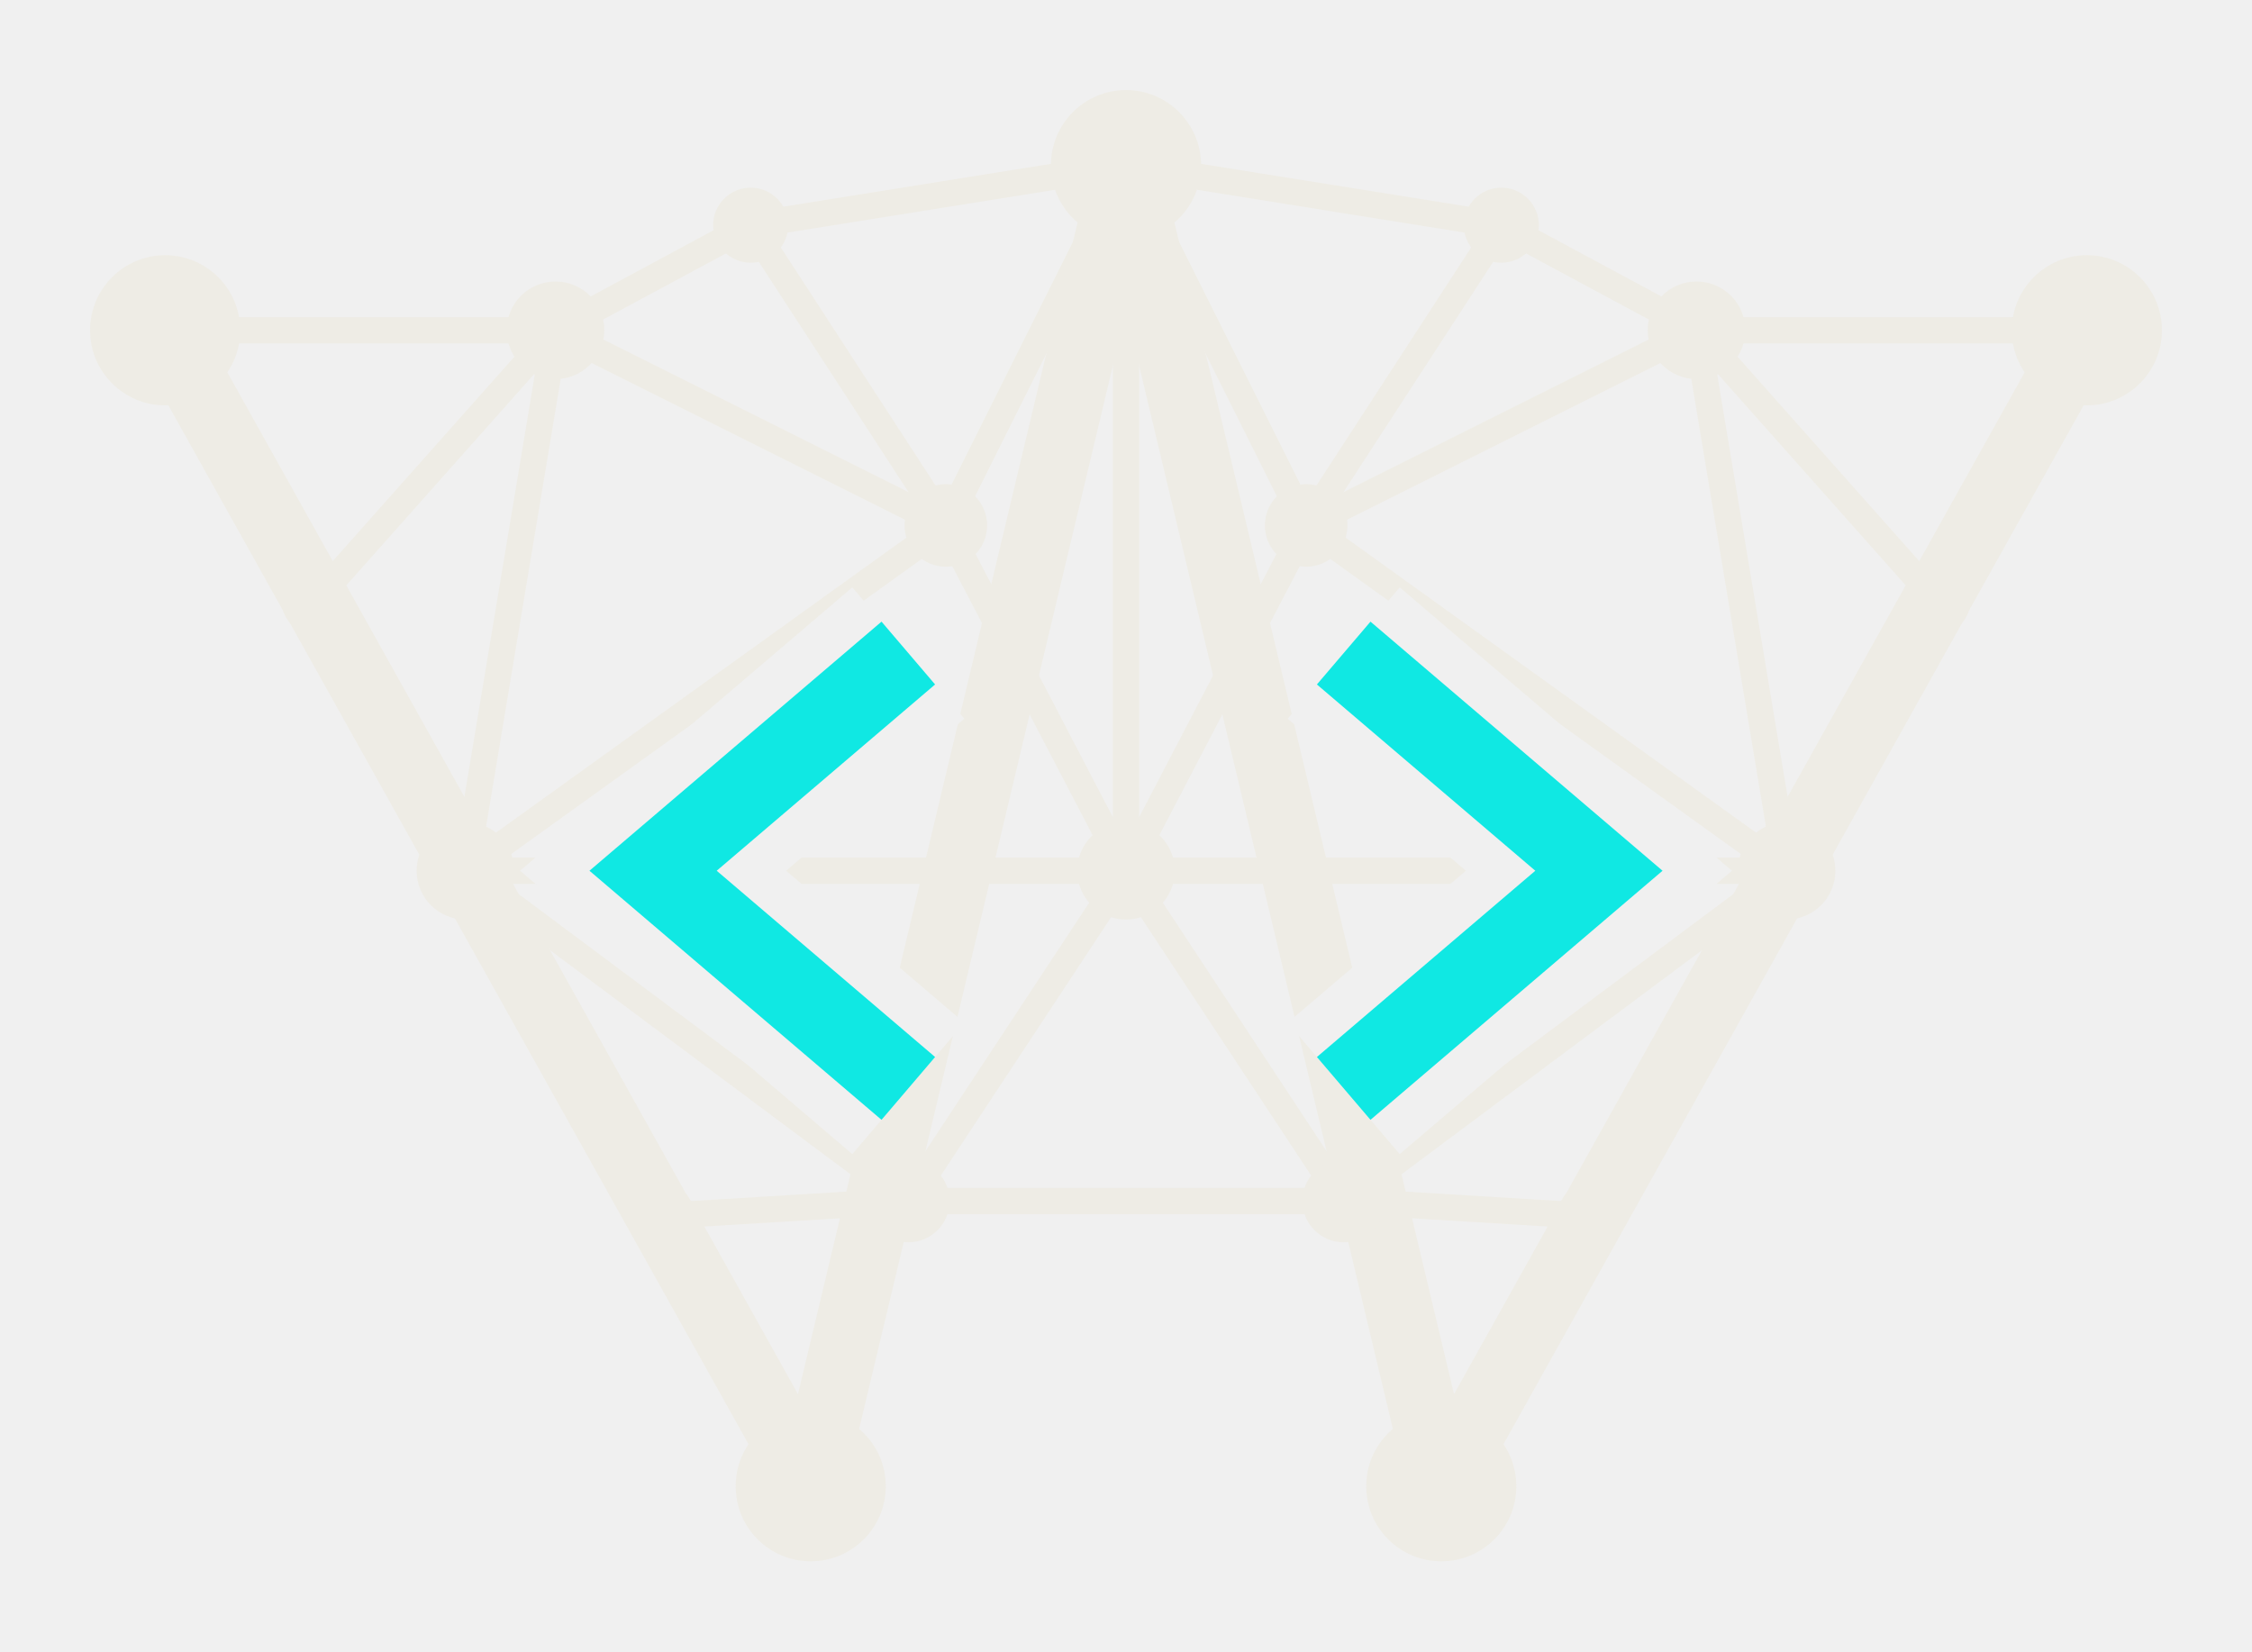
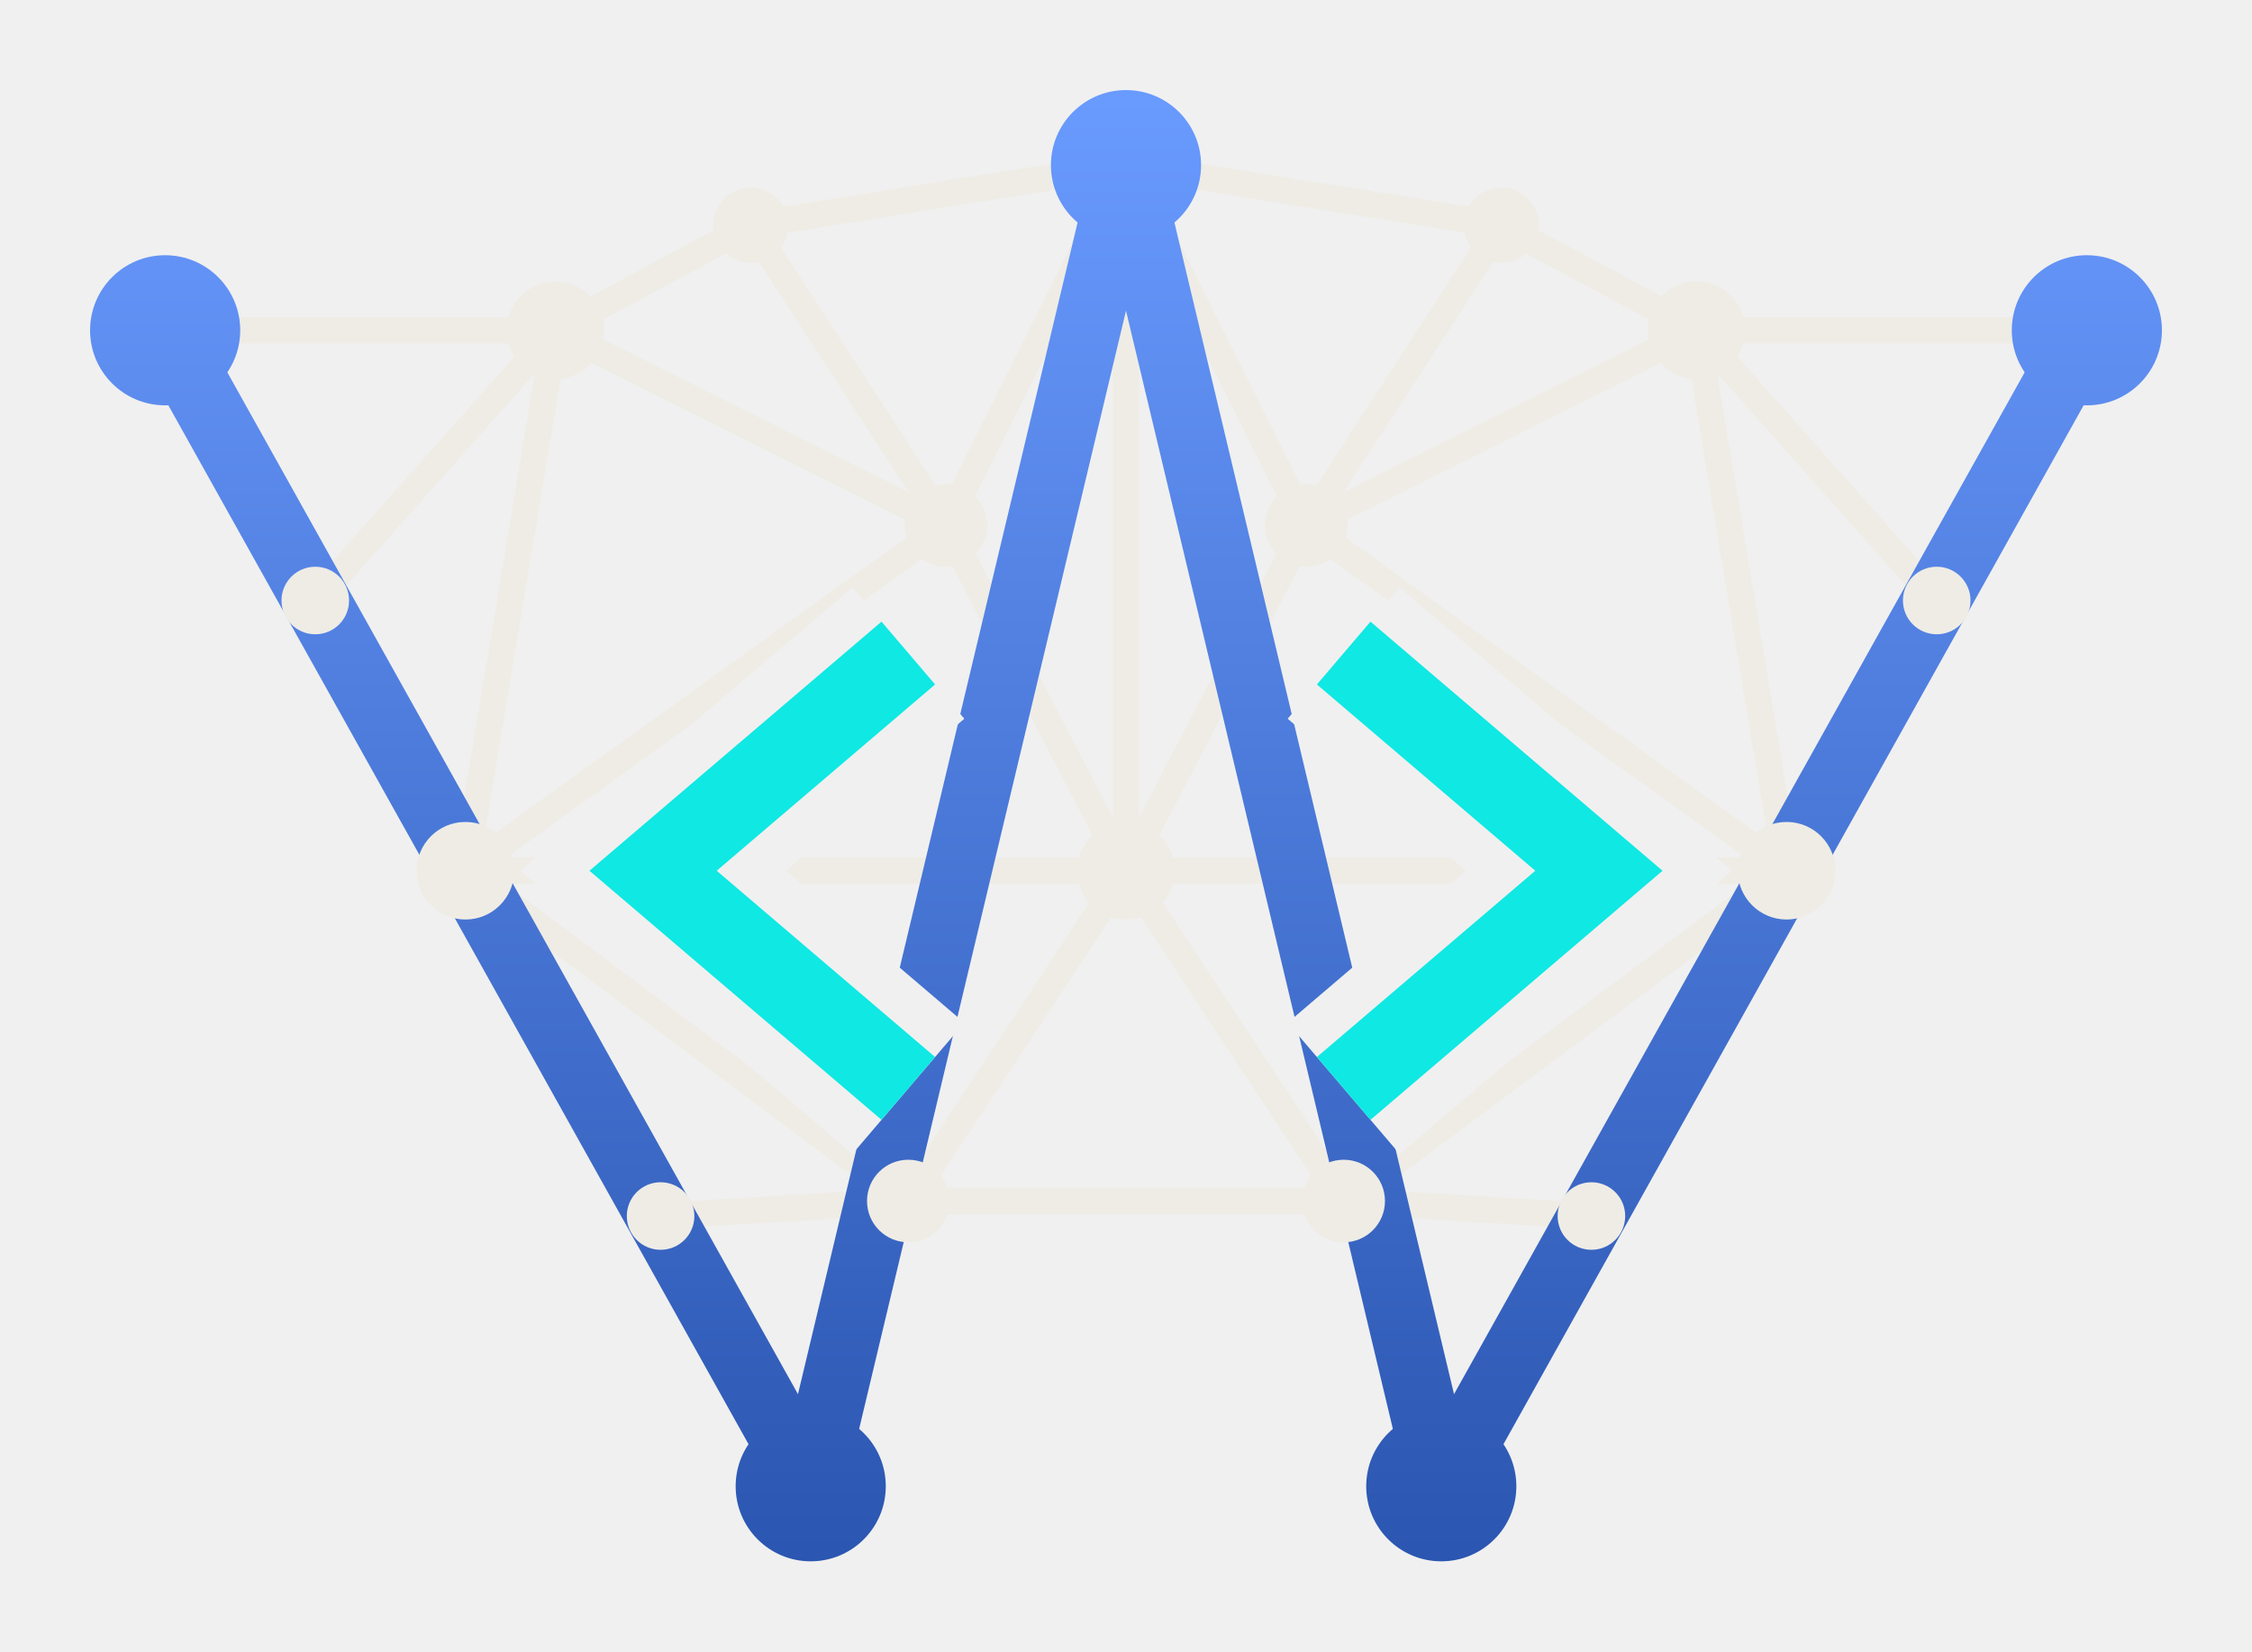
<svg xmlns="http://www.w3.org/2000/svg" viewBox="0 0 300 220" role="img" aria-label="Welva Studio">
  <defs>
+     <linearGradient id="w" gradientUnits="userSpaceOnUse" x1="0" y1="10" x2="0" y2="210">
+       <stop offset="0" stop-color="#6a9bff" />
+       <stop offset="1" stop-color="#2a55b0" />
+     </linearGradient>
    <mask id="k" maskUnits="userSpaceOnUse" x="-20" y="-20" width="340" height="260">
      <rect x="-20" y="-20" width="340" height="260" fill="#fff" />
      <path d="M121 87 L87 116 L121 145" fill="none" stroke="#000" stroke-width="23" />
      <path d="M179 87 L213 116 L179 145" fill="none" stroke="#000" stroke-width="23" />
    </mask>
  </defs>
  <g transform="translate(0 0)">
    <g mask="url(#k)">
      <g fill="none" stroke="#eeece5" stroke-linecap="round">
        <path d="M150 22 L150 116" stroke-width="3.5" />
        <path d="M150 22 L126 70" stroke-width="3.5" />
        <path d="M150 22 L174 70" stroke-width="3.5" />
        <path d="M126 70 L74 44" stroke-width="3.5" />
        <path d="M174 70 L226 44" stroke-width="3.5" />
        <path d="M74 44 L22 44" stroke-width="3.5" />
        <path d="M226 44 L278 44" stroke-width="3.5" />
        <path d="M74 44 L62 116" stroke-width="3.5" />
        <path d="M226 44 L238 116" stroke-width="3.5" />
        <path d="M126 70 L62 116" stroke-width="3.5" />
        <path d="M174 70 L238 116" stroke-width="3.5" />
        <path d="M126 70 L150 116" stroke-width="3.5" />
        <path d="M174 70 L150 116" stroke-width="3.5" />
        <path d="M62 116 L150 116" stroke-width="3.5" />
        <path d="M238 116 L150 116" stroke-width="3.5" />
        <path d="M150 116 L121 160" stroke-width="3.5" />
        <path d="M150 116 L179 160" stroke-width="3.5" />
        <path d="M121 160 L179 160" stroke-width="3.5" />
        <path d="M62 116 L121 160" stroke-width="3.5" />
        <path d="M238 116 L179 160" stroke-width="3.5" />
        <path d="M74 44 L100 30" stroke-width="3.5" />
        <path d="M226 44 L200 30" stroke-width="3.5" />
        <path d="M100 30 L150 22" stroke-width="3.5" />
        <path d="M200 30 L150 22" stroke-width="3.5" />
        <path d="M100 30 L126 70" stroke-width="3.5" />
        <path d="M200 30 L174 70" stroke-width="3.5" />
        <path d="M42 80 L74 44" stroke-width="3.5" />
        <path d="M258 80 L226 44" stroke-width="3.5" />
        <path d="M88 162 L121 160" stroke-width="3.5" />
        <path d="M212 162 L179 160" stroke-width="3.5" />
-         <path d="M150 22 L108 198" stroke-width="9" />
-         <path d="M150 22 L192 198" stroke-width="9" />
-         <path d="M108 198 L22 44" stroke-width="9" />
-         <path d="M192 198 L278 44" stroke-width="9" />
+         <path d="M150 22 L108 198" stroke="url(#w)" stroke-width="9" />
+         <path d="M150 22 L192 198" stroke="url(#w)" stroke-width="9" />
+         <path d="M108 198 L22 44" stroke="url(#w)" stroke-width="9" />
+         <path d="M192 198 L278 44" stroke="url(#w)" stroke-width="9" />
      </g>
      <g fill="#eeece5">
-         <circle cx="150" cy="22" r="10" />
-         <circle cx="22" cy="44" r="10" />
-         <circle cx="278" cy="44" r="10" />
-         <circle cx="108" cy="198" r="10" />
-         <circle cx="192" cy="198" r="10" />
+         <circle cx="150" cy="22" r="10" fill="url(#w)" />
+         <circle cx="22" cy="44" r="10" fill="url(#w)" />
+         <circle cx="278" cy="44" r="10" fill="url(#w)" />
+         <circle cx="108" cy="198" r="10" fill="url(#w)" />
+         <circle cx="192" cy="198" r="10" fill="url(#w)" />
        <circle cx="74" cy="44" r="6.5" />
        <circle cx="226" cy="44" r="6.5" />
        <circle cx="126" cy="70" r="5.5" />
        <circle cx="174" cy="70" r="5.5" />
        <circle cx="62" cy="116" r="6.5" />
        <circle cx="238" cy="116" r="6.5" />
        <circle cx="150" cy="116" r="6.5" />
        <circle cx="121" cy="160" r="5.5" />
        <circle cx="179" cy="160" r="5.5" />
        <circle cx="100" cy="30" r="5" />
        <circle cx="200" cy="30" r="5" />
        <circle cx="42" cy="80" r="4.5" />
        <circle cx="258" cy="80" r="4.5" />
        <circle cx="88" cy="162" r="4.5" />
        <circle cx="212" cy="162" r="4.5" />
      </g>
    </g>
    <g fill="none" stroke="#10e8e3" stroke-width="11" stroke-linejoin="miter">
      <path d="M121 87 L87 116 L121 145" />
      <path d="M179 87 L213 116 L179 145" />
    </g>
  </g>
</svg>
